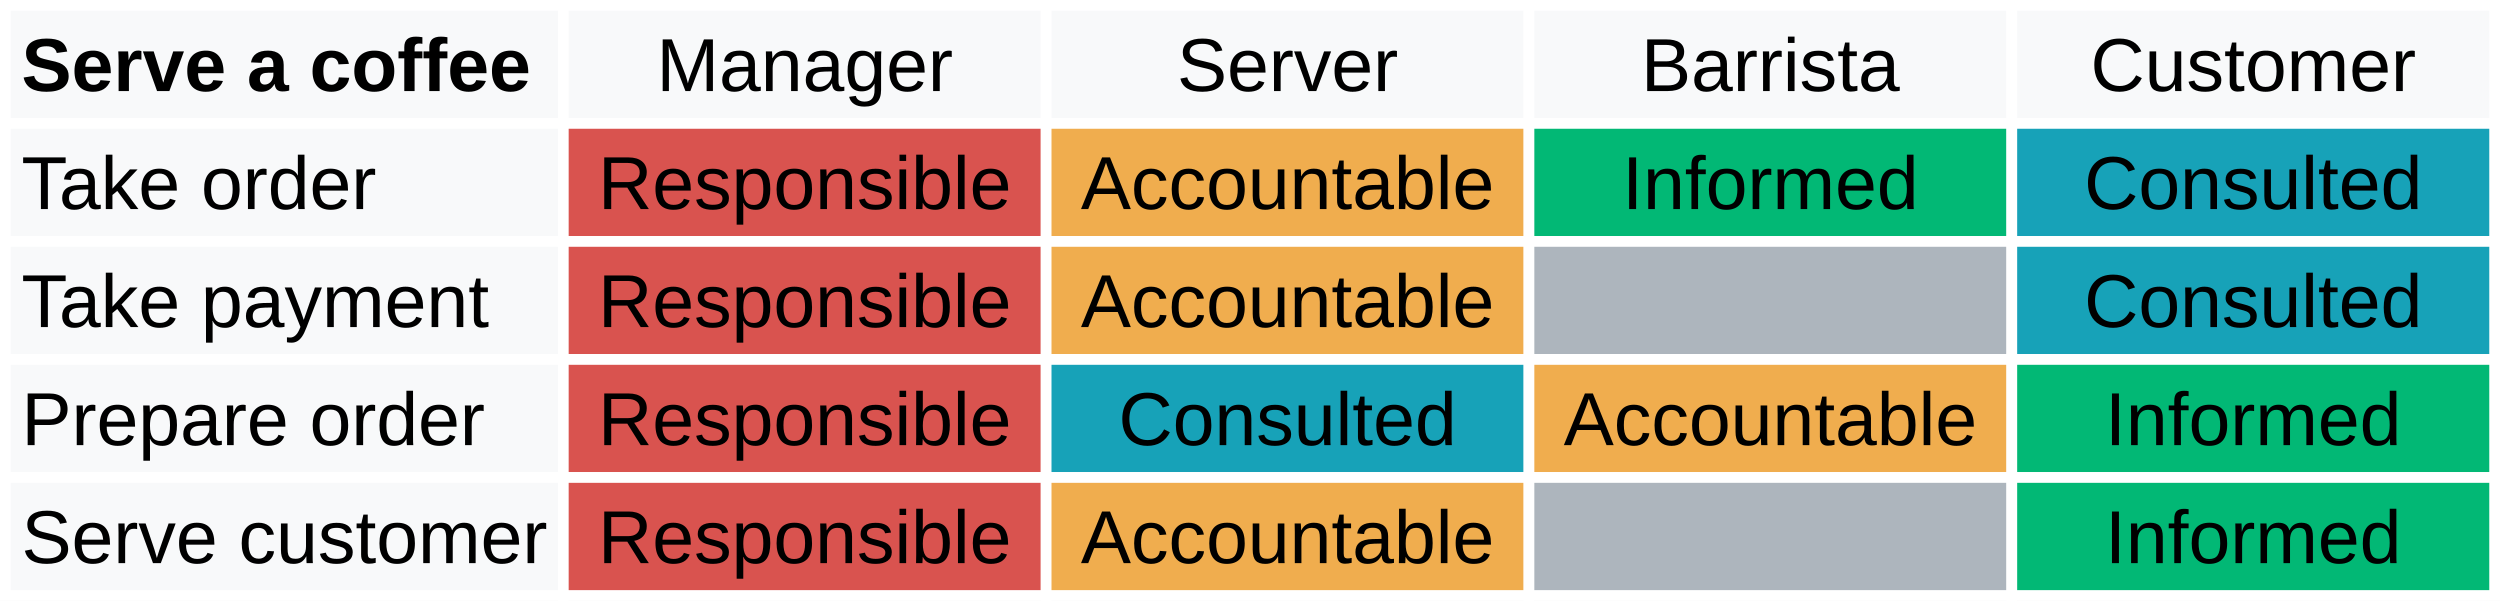
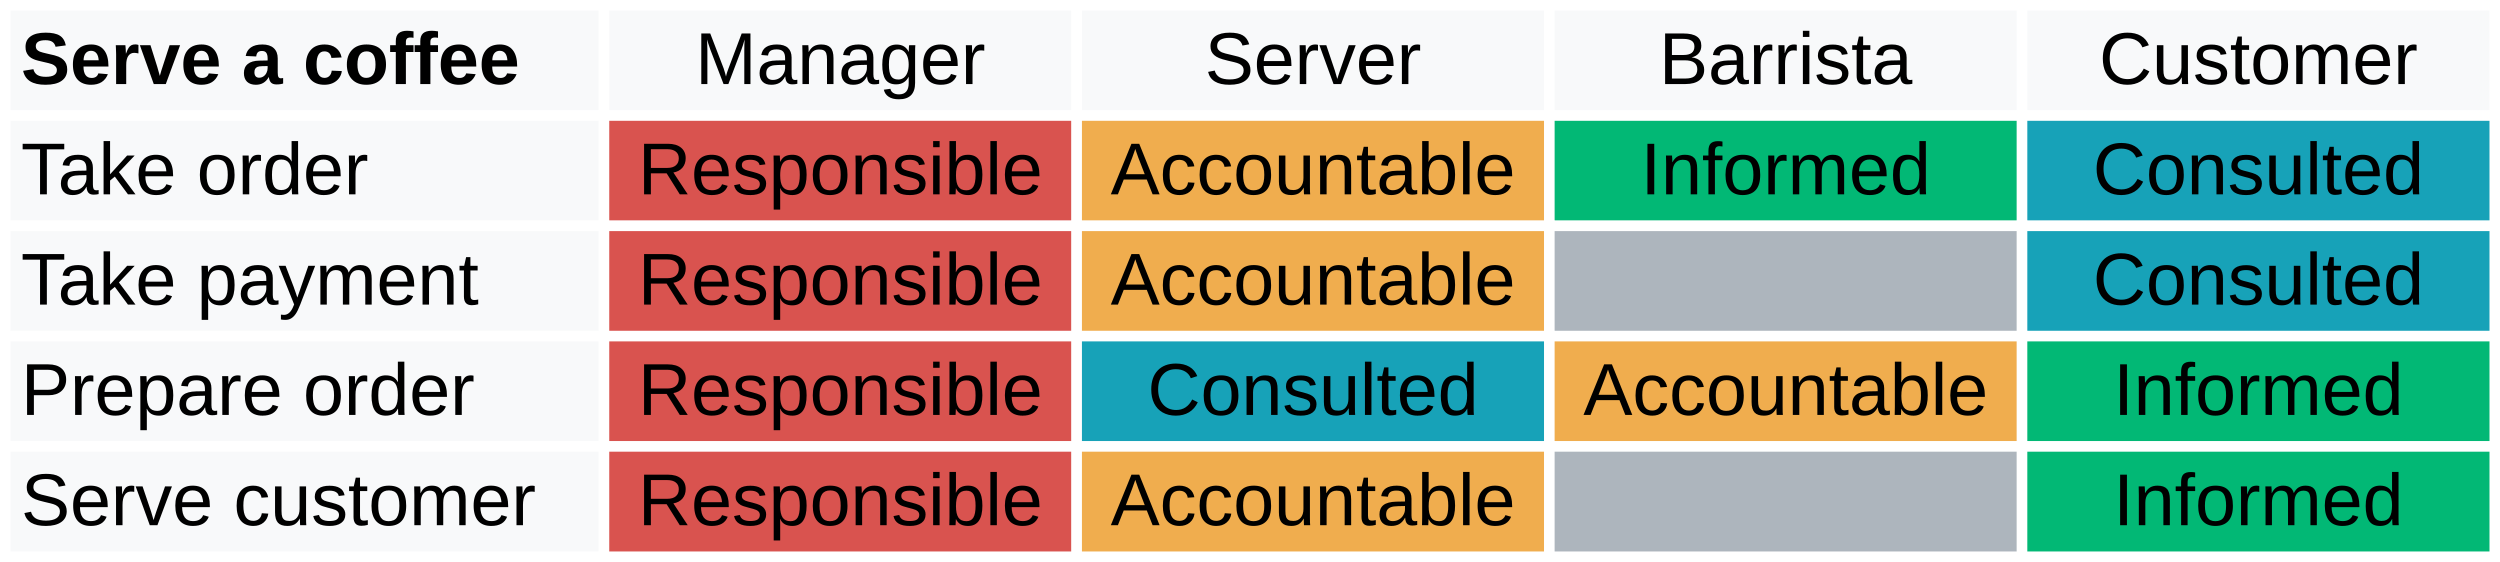
- <svg xmlns="http://www.w3.org/2000/svg" version="1.1" width="466" height="112">
-   <g id="TABLE" font-size="14" font-family="Arial, Helvetica, sans-serif" fill="#000000" text-anchor="middle" dominant-baseline="middle">
-     <g id="RECT_0_0" stroke="#ffffffff" stroke-width="2">
-       <rect x="1" y="1" width="104" height="22" fill="#F8F9FA" />
-     </g>
-     <g id="TEXT_0_0">
-       <text x="4" y="13.0" text-anchor="start" font-weight="bold">Serve a coffee</text>
-     </g>
-   </g>
-   <g id="TABLE" font-size="14" font-family="Arial, Helvetica, sans-serif" fill="#000000" text-anchor="middle" dominant-baseline="middle">
-     <g id="RECT_0_1" stroke="#ffffffff" stroke-width="2">
-       <rect x="105" y="1" width="90" height="22" fill="#F8F9FA" />
-     </g>
-     <g id="TEXT_0_1">
-       <text x="150.0" y="13.0" text-anchor="middle" font-weight="normal">Manager</text>
-     </g>
-   </g>
-   <g id="TABLE" font-size="14" font-family="Arial, Helvetica, sans-serif" fill="#000000" text-anchor="middle" dominant-baseline="middle">
-     <g id="RECT_0_2" stroke="#ffffffff" stroke-width="2">
-       <rect x="195" y="1" width="90" height="22" fill="#F8F9FA" />
-     </g>
-     <g id="TEXT_0_2">
-       <text x="240.0" y="13.0" text-anchor="middle" font-weight="normal">Server</text>
-     </g>
-   </g>
-   <g id="TABLE" font-size="14" font-family="Arial, Helvetica, sans-serif" fill="#000000" text-anchor="middle" dominant-baseline="middle">
-     <g id="RECT_0_3" stroke="#ffffffff" stroke-width="2">
-       <rect x="285" y="1" width="90" height="22" fill="#F8F9FA" />
-     </g>
-     <g id="TEXT_0_3">
-       <text x="330.0" y="13.0" text-anchor="middle" font-weight="normal">Barrista</text>
-     </g>
-   </g>
-   <g id="TABLE" font-size="14" font-family="Arial, Helvetica, sans-serif" fill="#000000" text-anchor="middle" dominant-baseline="middle">
-     <g id="RECT_0_4" stroke="#ffffffff" stroke-width="2">
-       <rect x="375" y="1" width="90" height="22" fill="#F8F9FA" />
-     </g>
-     <g id="TEXT_0_4">
-       <text x="420.0" y="13.0" text-anchor="middle" font-weight="normal">Customer</text>
-     </g>
-   </g>
-   <g id="TABLE" font-size="14" font-family="Arial, Helvetica, sans-serif" fill="#000000" text-anchor="middle" dominant-baseline="middle">
-     <g id="RECT_1_0" stroke="#ffffffff" stroke-width="2">
-       <rect x="1" y="23" width="104" height="22" fill="#F8F9FA" />
-     </g>
-     <g id="TEXT_1_0">
-       <text x="4" y="35.0" text-anchor="start" font-weight="normal">Take order</text>
-     </g>
-   </g>
-   <g id="TABLE" font-size="14" font-family="Arial, Helvetica, sans-serif" fill="#000000" text-anchor="middle" dominant-baseline="middle">
-     <g id="RECT_1_1" stroke="#ffffffff" stroke-width="2">
-       <rect x="105" y="23" width="90" height="22" fill="#d9534f" />
-     </g>
-     <g id="TEXT_1_1">
-       <text x="150.0" y="35.0" text-anchor="middle" font-weight="normal">Responsible</text>
-     </g>
-   </g>
-   <g id="TABLE" font-size="14" font-family="Arial, Helvetica, sans-serif" fill="#000000" text-anchor="middle" dominant-baseline="middle">
-     <g id="RECT_1_2" stroke="#ffffffff" stroke-width="2">
-       <rect x="195" y="23" width="90" height="22" fill="#f0ad4e" />
-     </g>
-     <g id="TEXT_1_2">
-       <text x="240.0" y="35.0" text-anchor="middle" font-weight="normal">Accountable</text>
-     </g>
-   </g>
-   <g id="TABLE" font-size="14" font-family="Arial, Helvetica, sans-serif" fill="#000000" text-anchor="middle" dominant-baseline="middle">
-     <g id="RECT_1_3" stroke="#ffffffff" stroke-width="2">
-       <rect x="285" y="23" width="90" height="22" fill="#02b875" />
-     </g>
-     <g id="TEXT_1_3">
-       <text x="330.0" y="35.0" text-anchor="middle" font-weight="normal">Informed</text>
-     </g>
-   </g>
-   <g id="TABLE" font-size="14" font-family="Arial, Helvetica, sans-serif" fill="#000000" text-anchor="middle" dominant-baseline="middle">
-     <g id="RECT_1_4" stroke="#ffffffff" stroke-width="2">
-       <rect x="375" y="23" width="90" height="22" fill="#17a2b8" />
-     </g>
-     <g id="TEXT_1_4">
-       <text x="420.0" y="35.0" text-anchor="middle" font-weight="normal">Consulted</text>
-     </g>
-   </g>
-   <g id="TABLE" font-size="14" font-family="Arial, Helvetica, sans-serif" fill="#000000" text-anchor="middle" dominant-baseline="middle">
-     <g id="RECT_2_0" stroke="#ffffffff" stroke-width="2">
-       <rect x="1" y="45" width="104" height="22" fill="#F8F9FA" />
-     </g>
-     <g id="TEXT_2_0">
-       <text x="4" y="57.0" text-anchor="start" font-weight="normal">Take payment</text>
-     </g>
-   </g>
-   <g id="TABLE" font-size="14" font-family="Arial, Helvetica, sans-serif" fill="#000000" text-anchor="middle" dominant-baseline="middle">
-     <g id="RECT_2_1" stroke="#ffffffff" stroke-width="2">
-       <rect x="105" y="45" width="90" height="22" fill="#d9534f" />
-     </g>
-     <g id="TEXT_2_1">
-       <text x="150.0" y="57.0" text-anchor="middle" font-weight="normal">Responsible</text>
-     </g>
-   </g>
-   <g id="TABLE" font-size="14" font-family="Arial, Helvetica, sans-serif" fill="#000000" text-anchor="middle" dominant-baseline="middle">
-     <g id="RECT_2_2" stroke="#ffffffff" stroke-width="2">
-       <rect x="195" y="45" width="90" height="22" fill="#f0ad4e" />
-     </g>
-     <g id="TEXT_2_2">
-       <text x="240.0" y="57.0" text-anchor="middle" font-weight="normal">Accountable</text>
-     </g>
-   </g>
-   <g id="TABLE" font-size="14" font-family="Arial, Helvetica, sans-serif" fill="#000000" text-anchor="middle" dominant-baseline="middle">
-     <g id="RECT_2_3" stroke="#ffffffff" stroke-width="2">
-       <rect x="285" y="45" width="90" height="22" fill="#adb5bd" />
-     </g>
-     <g id="TEXT_2_3">
-       <text x="330.0" y="57.0" text-anchor="middle" font-weight="normal" />
-     </g>
-   </g>
-   <g id="TABLE" font-size="14" font-family="Arial, Helvetica, sans-serif" fill="#000000" text-anchor="middle" dominant-baseline="middle">
-     <g id="RECT_2_4" stroke="#ffffffff" stroke-width="2">
-       <rect x="375" y="45" width="90" height="22" fill="#17a2b8" />
-     </g>
-     <g id="TEXT_2_4">
-       <text x="420.0" y="57.0" text-anchor="middle" font-weight="normal">Consulted</text>
-     </g>
-   </g>
-   <g id="TABLE" font-size="14" font-family="Arial, Helvetica, sans-serif" fill="#000000" text-anchor="middle" dominant-baseline="middle">
-     <g id="RECT_3_0" stroke="#ffffffff" stroke-width="2">
-       <rect x="1" y="67" width="104" height="22" fill="#F8F9FA" />
-     </g>
-     <g id="TEXT_3_0">
-       <text x="4" y="79.0" text-anchor="start" font-weight="normal">Prepare order</text>
-     </g>
-   </g>
-   <g id="TABLE" font-size="14" font-family="Arial, Helvetica, sans-serif" fill="#000000" text-anchor="middle" dominant-baseline="middle">
-     <g id="RECT_3_1" stroke="#ffffffff" stroke-width="2">
-       <rect x="105" y="67" width="90" height="22" fill="#d9534f" />
-     </g>
-     <g id="TEXT_3_1">
-       <text x="150.0" y="79.0" text-anchor="middle" font-weight="normal">Responsible</text>
-     </g>
-   </g>
-   <g id="TABLE" font-size="14" font-family="Arial, Helvetica, sans-serif" fill="#000000" text-anchor="middle" dominant-baseline="middle">
-     <g id="RECT_3_2" stroke="#ffffffff" stroke-width="2">
-       <rect x="195" y="67" width="90" height="22" fill="#17a2b8" />
-     </g>
-     <g id="TEXT_3_2">
-       <text x="240.0" y="79.0" text-anchor="middle" font-weight="normal">Consulted</text>
-     </g>
-   </g>
-   <g id="TABLE" font-size="14" font-family="Arial, Helvetica, sans-serif" fill="#000000" text-anchor="middle" dominant-baseline="middle">
-     <g id="RECT_3_3" stroke="#ffffffff" stroke-width="2">
-       <rect x="285" y="67" width="90" height="22" fill="#f0ad4e" />
-     </g>
-     <g id="TEXT_3_3">
-       <text x="330.0" y="79.0" text-anchor="middle" font-weight="normal">Accountable</text>
-     </g>
-   </g>
-   <g id="TABLE" font-size="14" font-family="Arial, Helvetica, sans-serif" fill="#000000" text-anchor="middle" dominant-baseline="middle">
-     <g id="RECT_3_4" stroke="#ffffffff" stroke-width="2">
-       <rect x="375" y="67" width="90" height="22" fill="#02b875" />
-     </g>
-     <g id="TEXT_3_4">
-       <text x="420.0" y="79.0" text-anchor="middle" font-weight="normal">Informed</text>
-     </g>
-   </g>
-   <g id="TABLE" font-size="14" font-family="Arial, Helvetica, sans-serif" fill="#000000" text-anchor="middle" dominant-baseline="middle">
-     <g id="RECT_4_0" stroke="#ffffffff" stroke-width="2">
-       <rect x="1" y="89" width="104" height="22" fill="#F8F9FA" />
-     </g>
-     <g id="TEXT_4_0">
-       <text x="4" y="101.0" text-anchor="start" font-weight="normal">Serve customer</text>
-     </g>
-   </g>
-   <g id="TABLE" font-size="14" font-family="Arial, Helvetica, sans-serif" fill="#000000" text-anchor="middle" dominant-baseline="middle">
-     <g id="RECT_4_1" stroke="#ffffffff" stroke-width="2">
-       <rect x="105" y="89" width="90" height="22" fill="#d9534f" />
-     </g>
-     <g id="TEXT_4_1">
-       <text x="150.0" y="101.0" text-anchor="middle" font-weight="normal">Responsible</text>
-     </g>
-   </g>
-   <g id="TABLE" font-size="14" font-family="Arial, Helvetica, sans-serif" fill="#000000" text-anchor="middle" dominant-baseline="middle">
-     <g id="RECT_4_2" stroke="#ffffffff" stroke-width="2">
-       <rect x="195" y="89" width="90" height="22" fill="#f0ad4e" />
-     </g>
-     <g id="TEXT_4_2">
-       <text x="240.0" y="101.0" text-anchor="middle" font-weight="normal">Accountable</text>
-     </g>
-   </g>
-   <g id="TABLE" font-size="14" font-family="Arial, Helvetica, sans-serif" fill="#000000" text-anchor="middle" dominant-baseline="middle">
-     <g id="RECT_4_3" stroke="#ffffffff" stroke-width="2">
-       <rect x="285" y="89" width="90" height="22" fill="#adb5bd" />
-     </g>
-     <g id="TEXT_4_3">
-       <text x="330.0" y="101.0" text-anchor="middle" font-weight="normal" />
-     </g>
-   </g>
-   <g id="TABLE" font-size="14" font-family="Arial, Helvetica, sans-serif" fill="#000000" text-anchor="middle" dominant-baseline="middle">
-     <g id="RECT_4_4" stroke="#ffffffff" stroke-width="2">
-       <rect x="375" y="89" width="90" height="22" fill="#02b875" />
-     </g>
-     <g id="TEXT_4_4">
-       <text x="420.0" y="101.0" text-anchor="middle" font-weight="normal">Informed</text>
-     </g>
-   </g>
+ <svg xmlns="http://www.w3.org/2000/svg" version="1.1" width="476" height="107">
+   <rect x="1" y="1" width="114" height="21" fill="#F8F9FA" stroke="#ffffff" stroke-width="2" />
+   <text x="4" y="16" font-size="14" font-family="Arial, Helvetica, sans-serif" text-anchor="start" font-weight="bold" fill="#000000">Serve a coffee</text>
+   <rect x="115" y="1" width="90" height="21" fill="#F8F9FA" stroke="#ffffff" stroke-width="2" />
+   <text x="160.0" y="16" font-size="14" font-family="Arial, Helvetica, sans-serif" text-anchor="middle" font-weight="normal" fill="#000000">Manager</text>
+   <rect x="205" y="1" width="90" height="21" fill="#F8F9FA" stroke="#ffffff" stroke-width="2" />
+   <text x="250.0" y="16" font-size="14" font-family="Arial, Helvetica, sans-serif" text-anchor="middle" font-weight="normal" fill="#000000">Server</text>
+   <rect x="295" y="1" width="90" height="21" fill="#F8F9FA" stroke="#ffffff" stroke-width="2" />
+   <text x="340.0" y="16" font-size="14" font-family="Arial, Helvetica, sans-serif" text-anchor="middle" font-weight="normal" fill="#000000">Barrista</text>
+   <rect x="385" y="1" width="90" height="21" fill="#F8F9FA" stroke="#ffffff" stroke-width="2" />
+   <text x="430.0" y="16" font-size="14" font-family="Arial, Helvetica, sans-serif" text-anchor="middle" font-weight="normal" fill="#000000">Customer</text>
+   <rect x="1" y="22" width="114" height="21" fill="#F8F9FA" stroke="#ffffff" stroke-width="2" />
+   <text x="4" y="37" font-size="14" font-family="Arial, Helvetica, sans-serif" text-anchor="start" font-weight="normal" fill="#000000">Take order</text>
+   <rect x="115" y="22" width="90" height="21" fill="#d9534f" stroke="#ffffff" stroke-width="2" />
+   <text x="160.0" y="37" font-size="14" font-family="Arial, Helvetica, sans-serif" text-anchor="middle" font-weight="normal" fill="#000000">Responsible</text>
+   <rect x="205" y="22" width="90" height="21" fill="#f0ad4e" stroke="#ffffff" stroke-width="2" />
+   <text x="250.0" y="37" font-size="14" font-family="Arial, Helvetica, sans-serif" text-anchor="middle" font-weight="normal" fill="#000000">Accountable</text>
+   <rect x="295" y="22" width="90" height="21" fill="#02b875" stroke="#ffffff" stroke-width="2" />
+   <text x="340.0" y="37" font-size="14" font-family="Arial, Helvetica, sans-serif" text-anchor="middle" font-weight="normal" fill="#000000">Informed</text>
+   <rect x="385" y="22" width="90" height="21" fill="#17a2b8" stroke="#ffffff" stroke-width="2" />
+   <text x="430.0" y="37" font-size="14" font-family="Arial, Helvetica, sans-serif" text-anchor="middle" font-weight="normal" fill="#000000">Consulted</text>
+   <rect x="1" y="43" width="114" height="21" fill="#F8F9FA" stroke="#ffffff" stroke-width="2" />
+   <text x="4" y="58" font-size="14" font-family="Arial, Helvetica, sans-serif" text-anchor="start" font-weight="normal" fill="#000000">Take payment</text>
+   <rect x="115" y="43" width="90" height="21" fill="#d9534f" stroke="#ffffff" stroke-width="2" />
+   <text x="160.0" y="58" font-size="14" font-family="Arial, Helvetica, sans-serif" text-anchor="middle" font-weight="normal" fill="#000000">Responsible</text>
+   <rect x="205" y="43" width="90" height="21" fill="#f0ad4e" stroke="#ffffff" stroke-width="2" />
+   <text x="250.0" y="58" font-size="14" font-family="Arial, Helvetica, sans-serif" text-anchor="middle" font-weight="normal" fill="#000000">Accountable</text>
+   <rect x="295" y="43" width="90" height="21" fill="#adb5bd" stroke="#ffffff" stroke-width="2" />
+   <text x="340.0" y="58" font-size="14" font-family="Arial, Helvetica, sans-serif" text-anchor="middle" font-weight="normal" fill="#000000" />
+   <rect x="385" y="43" width="90" height="21" fill="#17a2b8" stroke="#ffffff" stroke-width="2" />
+   <text x="430.0" y="58" font-size="14" font-family="Arial, Helvetica, sans-serif" text-anchor="middle" font-weight="normal" fill="#000000">Consulted</text>
+   <rect x="1" y="64" width="114" height="21" fill="#F8F9FA" stroke="#ffffff" stroke-width="2" />
+   <text x="4" y="79" font-size="14" font-family="Arial, Helvetica, sans-serif" text-anchor="start" font-weight="normal" fill="#000000">Prepare order</text>
+   <rect x="115" y="64" width="90" height="21" fill="#d9534f" stroke="#ffffff" stroke-width="2" />
+   <text x="160.0" y="79" font-size="14" font-family="Arial, Helvetica, sans-serif" text-anchor="middle" font-weight="normal" fill="#000000">Responsible</text>
+   <rect x="205" y="64" width="90" height="21" fill="#17a2b8" stroke="#ffffff" stroke-width="2" />
+   <text x="250.0" y="79" font-size="14" font-family="Arial, Helvetica, sans-serif" text-anchor="middle" font-weight="normal" fill="#000000">Consulted</text>
+   <rect x="295" y="64" width="90" height="21" fill="#f0ad4e" stroke="#ffffff" stroke-width="2" />
+   <text x="340.0" y="79" font-size="14" font-family="Arial, Helvetica, sans-serif" text-anchor="middle" font-weight="normal" fill="#000000">Accountable</text>
+   <rect x="385" y="64" width="90" height="21" fill="#02b875" stroke="#ffffff" stroke-width="2" />
+   <text x="430.0" y="79" font-size="14" font-family="Arial, Helvetica, sans-serif" text-anchor="middle" font-weight="normal" fill="#000000">Informed</text>
+   <rect x="1" y="85" width="114" height="21" fill="#F8F9FA" stroke="#ffffff" stroke-width="2" />
+   <text x="4" y="100" font-size="14" font-family="Arial, Helvetica, sans-serif" text-anchor="start" font-weight="normal" fill="#000000">Serve customer</text>
+   <rect x="115" y="85" width="90" height="21" fill="#d9534f" stroke="#ffffff" stroke-width="2" />
+   <text x="160.0" y="100" font-size="14" font-family="Arial, Helvetica, sans-serif" text-anchor="middle" font-weight="normal" fill="#000000">Responsible</text>
+   <rect x="205" y="85" width="90" height="21" fill="#f0ad4e" stroke="#ffffff" stroke-width="2" />
+   <text x="250.0" y="100" font-size="14" font-family="Arial, Helvetica, sans-serif" text-anchor="middle" font-weight="normal" fill="#000000">Accountable</text>
+   <rect x="295" y="85" width="90" height="21" fill="#adb5bd" stroke="#ffffff" stroke-width="2" />
+   <text x="340.0" y="100" font-size="14" font-family="Arial, Helvetica, sans-serif" text-anchor="middle" font-weight="normal" fill="#000000" />
+   <rect x="385" y="85" width="90" height="21" fill="#02b875" stroke="#ffffff" stroke-width="2" />
+   <text x="430.0" y="100" font-size="14" font-family="Arial, Helvetica, sans-serif" text-anchor="middle" font-weight="normal" fill="#000000">Informed</text>
</svg>
